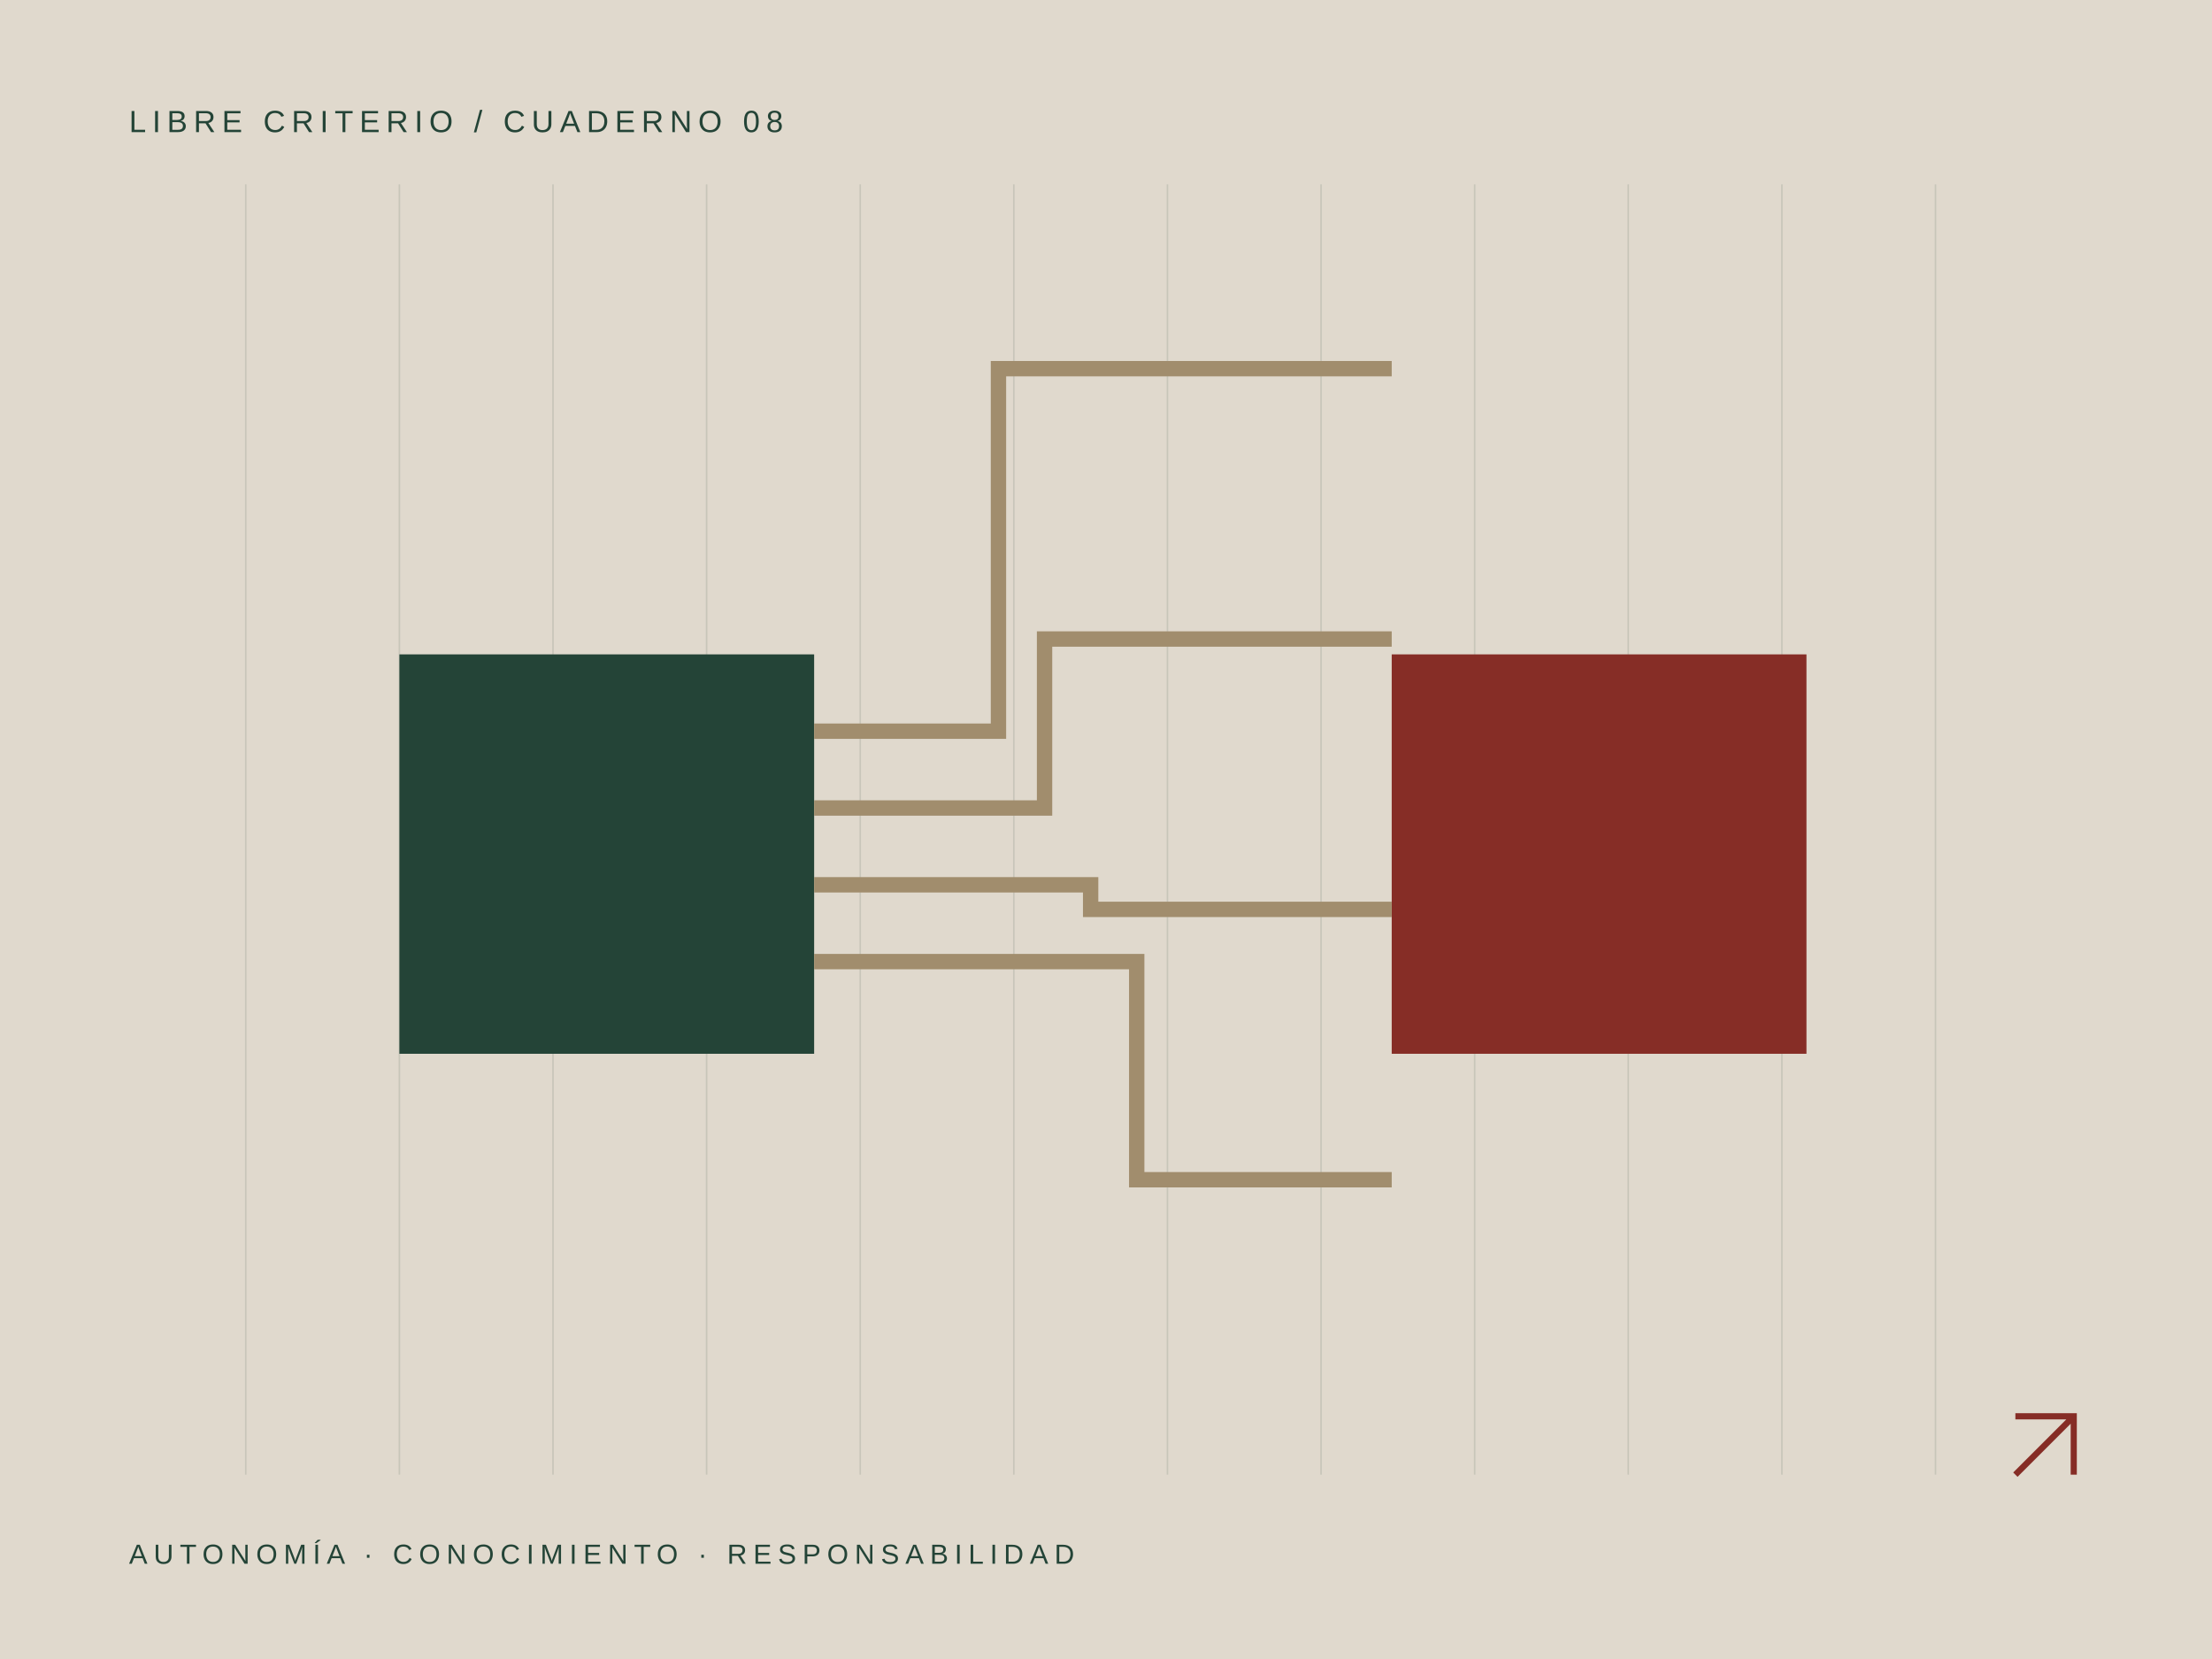
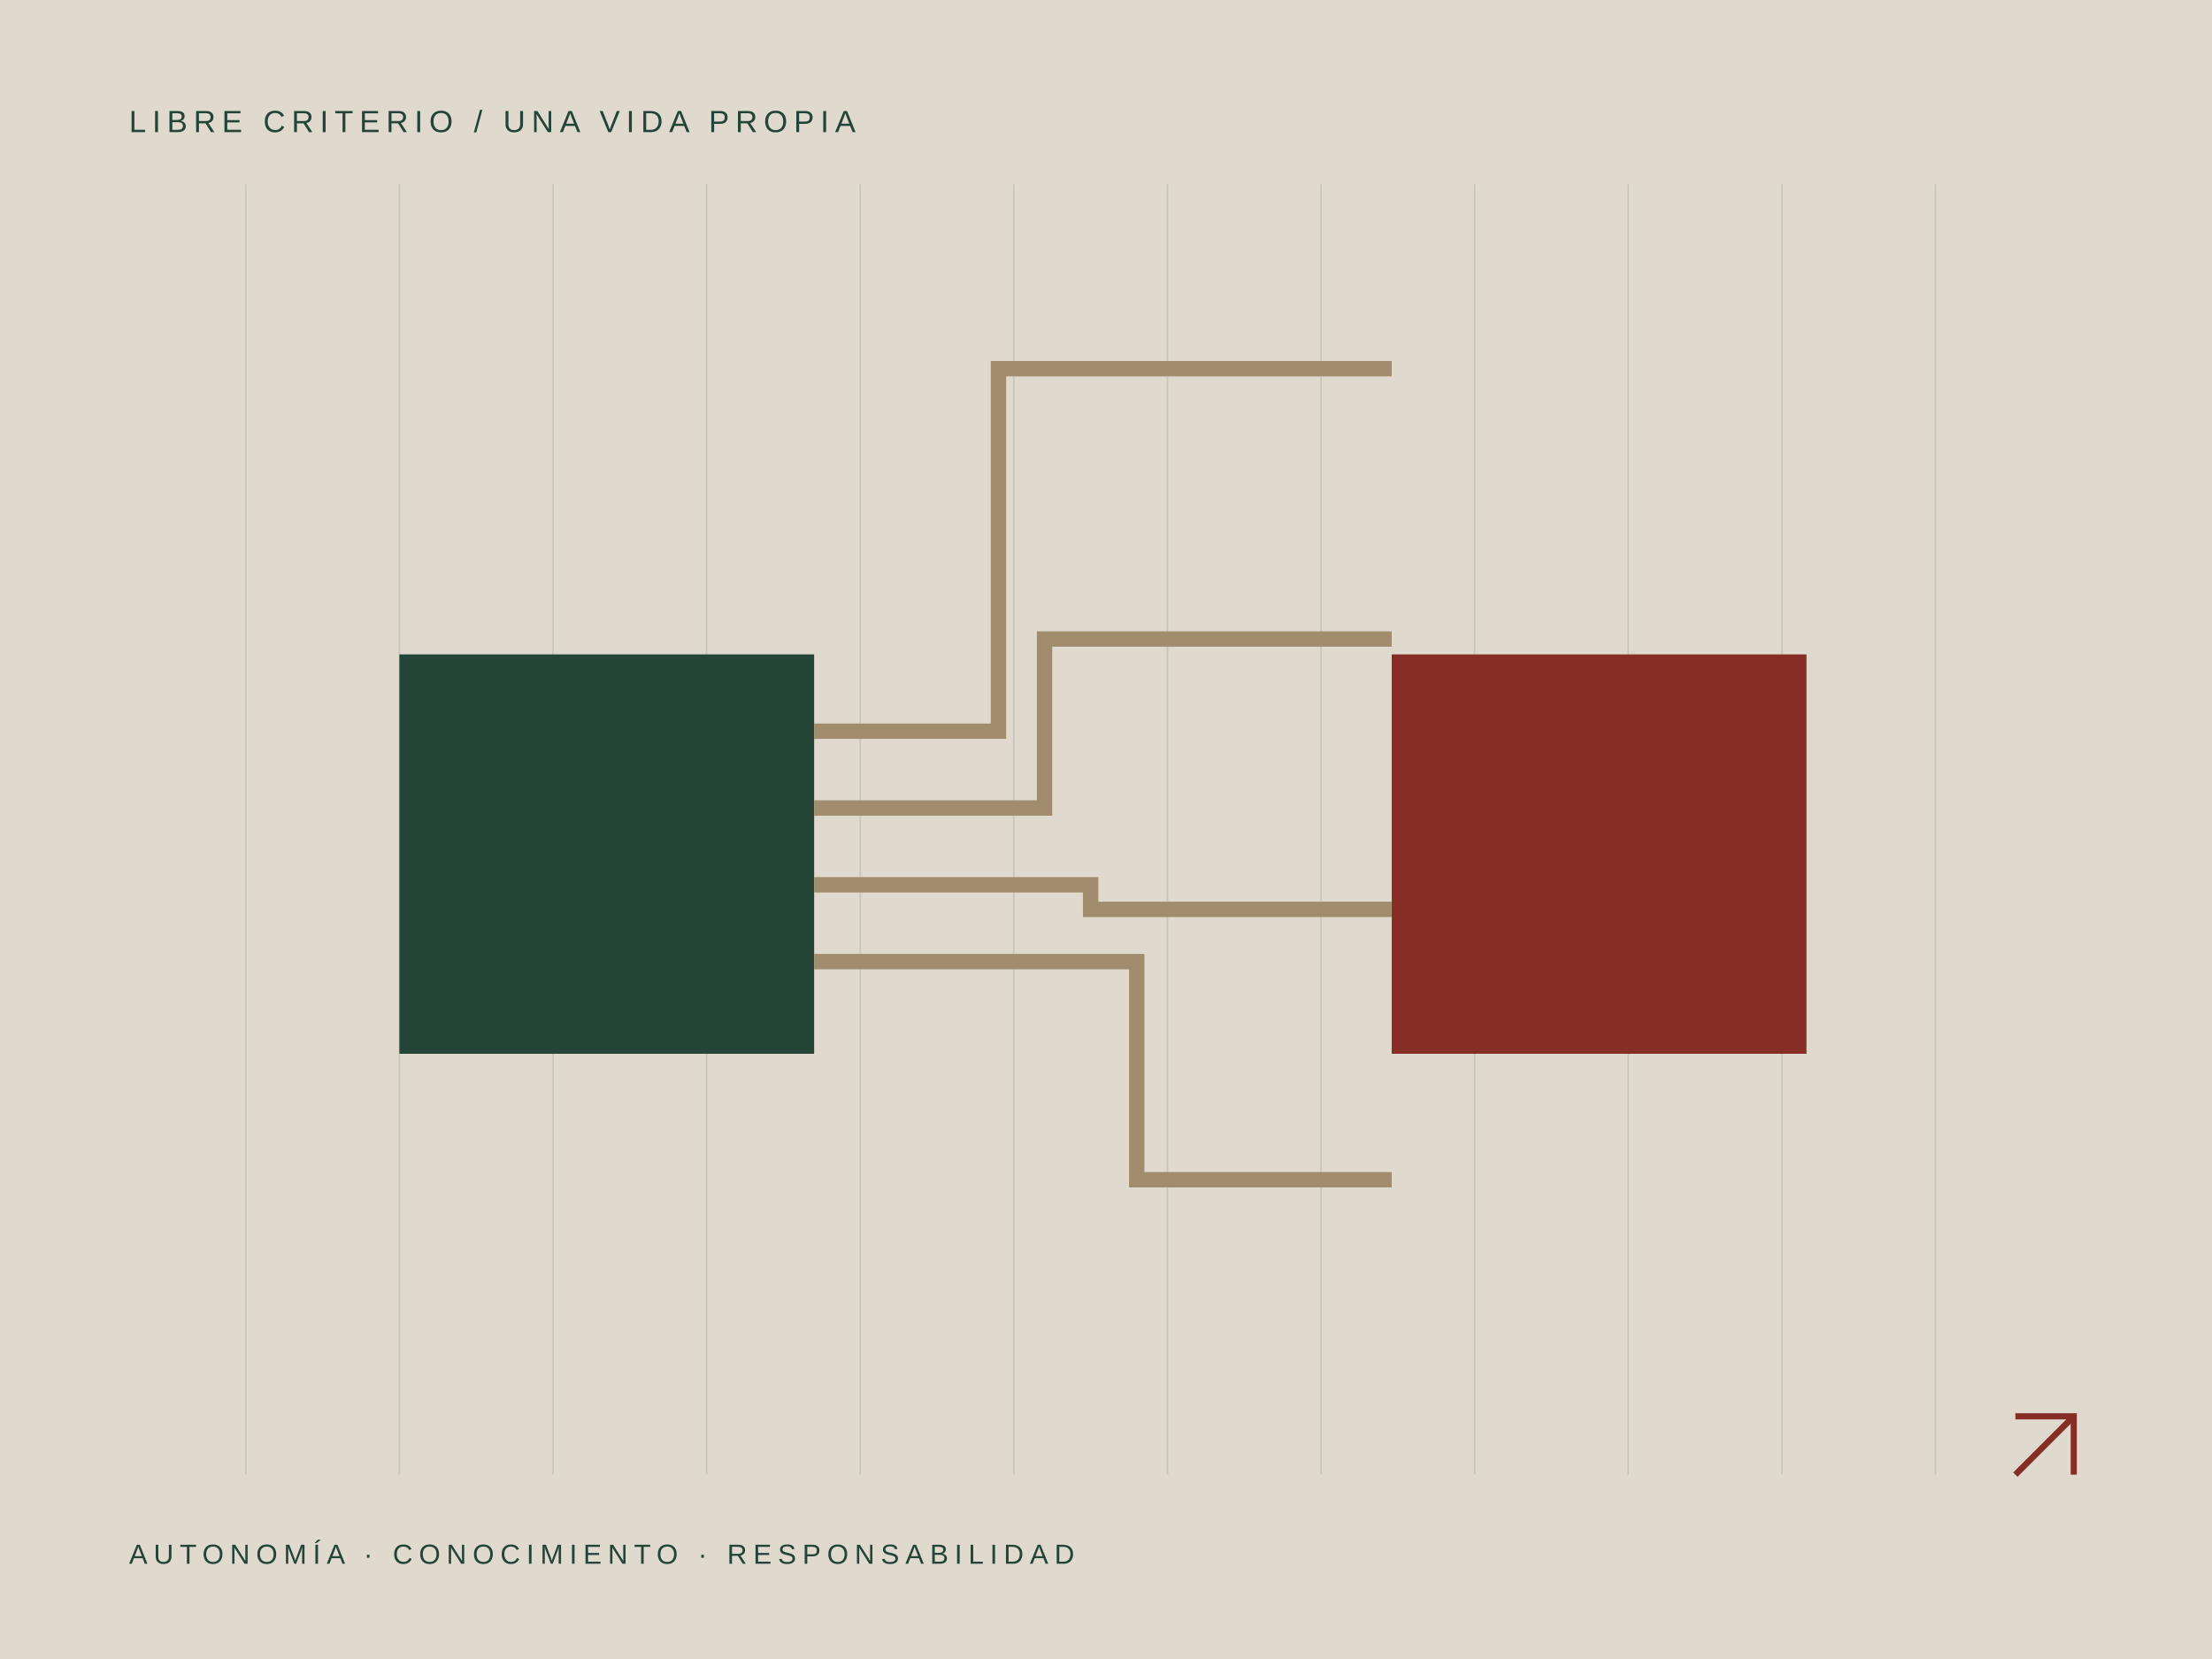
<svg xmlns="http://www.w3.org/2000/svg" viewBox="0 0 720 540" width="720" height="540" role="img" aria-label="Redistribuir no es solo repartir">
  <rect width="720" height="540" fill="#e0d9cd" />
  <g opacity=".13">
    <line x1="80" y1="60" x2="80" y2="480" stroke="#244437" stroke-width="0.5" />
    <line x1="130" y1="60" x2="130" y2="480" stroke="#244437" stroke-width="0.5" />
    <line x1="180" y1="60" x2="180" y2="480" stroke="#244437" stroke-width="0.5" />
    <line x1="230" y1="60" x2="230" y2="480" stroke="#244437" stroke-width="0.5" />
    <line x1="280" y1="60" x2="280" y2="480" stroke="#244437" stroke-width="0.5" />
    <line x1="330" y1="60" x2="330" y2="480" stroke="#244437" stroke-width="0.5" />
    <line x1="380" y1="60" x2="380" y2="480" stroke="#244437" stroke-width="0.5" />
    <line x1="430" y1="60" x2="430" y2="480" stroke="#244437" stroke-width="0.5" />
    <line x1="480" y1="60" x2="480" y2="480" stroke="#244437" stroke-width="0.5" />
    <line x1="530" y1="60" x2="530" y2="480" stroke="#244437" stroke-width="0.5" />
    <line x1="580" y1="60" x2="580" y2="480" stroke="#244437" stroke-width="0.5" />
    <line x1="630" y1="60" x2="630" y2="480" stroke="#244437" stroke-width="0.5" />
  </g>
  <rect x="130" y="213" width="135" height="130" rx="0" fill="#244437" />
  <rect x="453" y="213" width="135" height="130" rx="0" fill="#862d26" />
  <path d="M265 238H325V120H453" fill="none" stroke="#a18d6d" stroke-width="5" />
  <path d="M265 263H340V208H453" fill="none" stroke="#a18d6d" stroke-width="5" />
  <path d="M265 288H355V296H453" fill="none" stroke="#a18d6d" stroke-width="5" />
  <path d="M265 313H370V384H453" fill="none" stroke="#a18d6d" stroke-width="5" />
-   <text x="42" y="43" fill="#244437" font-family="Arial" font-size="10" letter-spacing="2">LIBRE CRITERIO / CUADERNO 08</text>
+   <text x="42" y="43" fill="#244437" font-family="Arial" font-size="10" letter-spacing="2">LIBRE CRITERIO / UNA VIDA PROPIA</text>
  <text x="42" y="509" fill="#244437" font-family="Arial" font-size="9" letter-spacing="2">AUTONOMÍA · CONOCIMIENTO · RESPONSABILIDAD</text>
  <path d="m656 480 19-19m-19 0h19v19" fill="none" stroke="#862d26" stroke-width="2" />
</svg>
